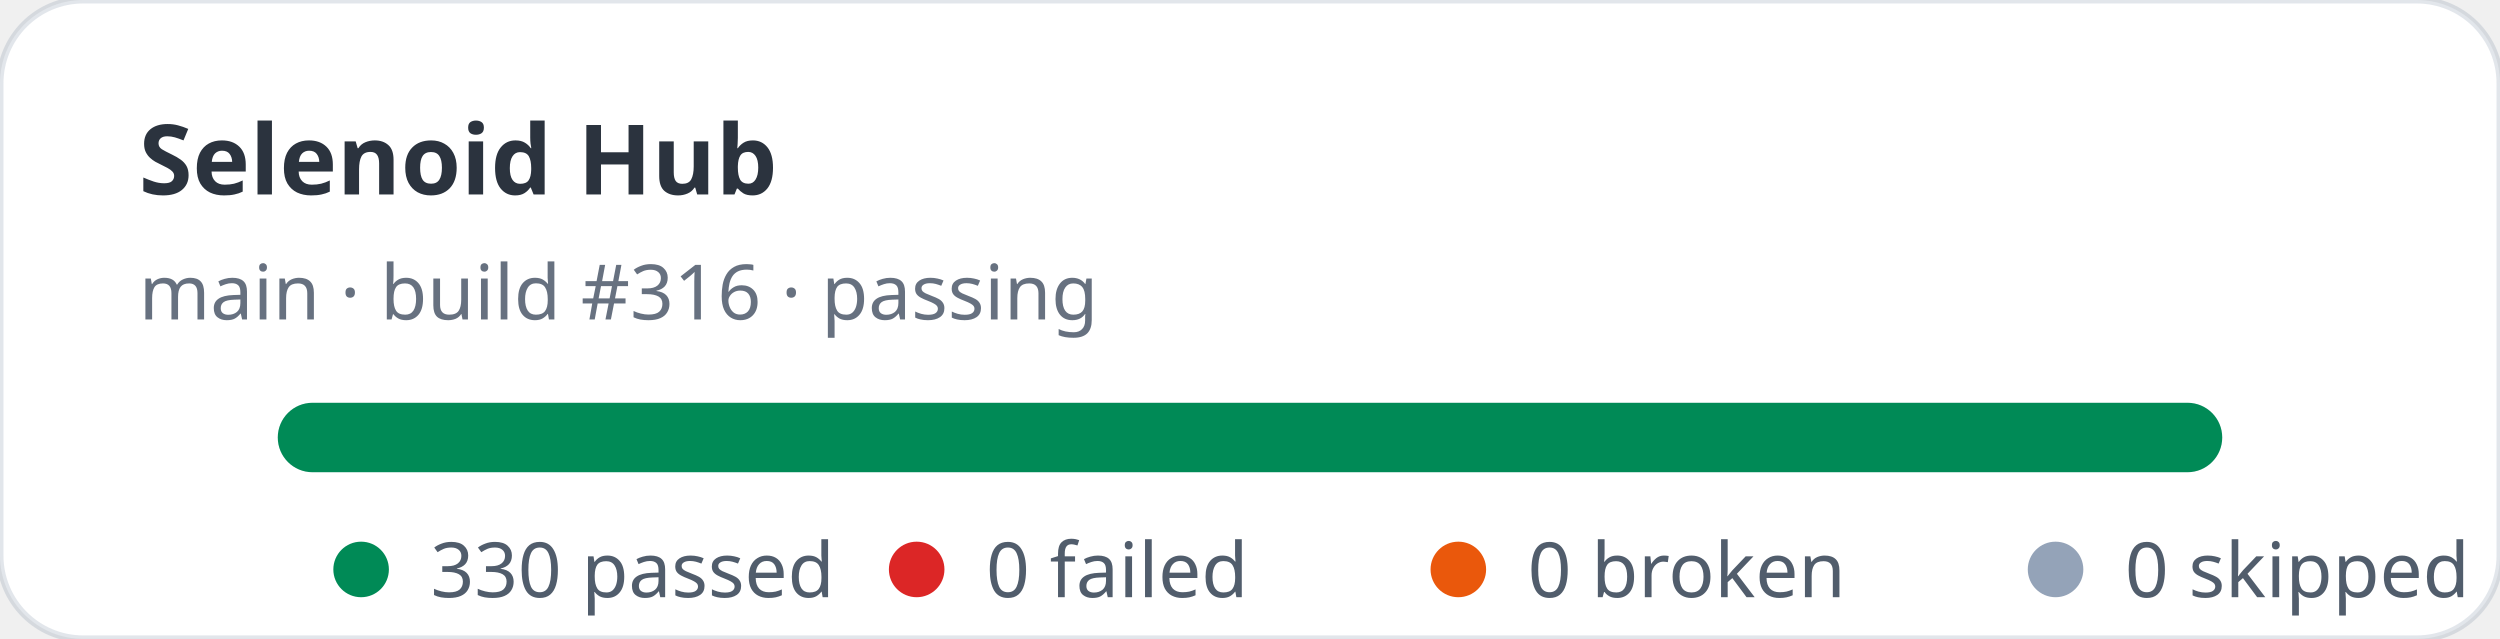
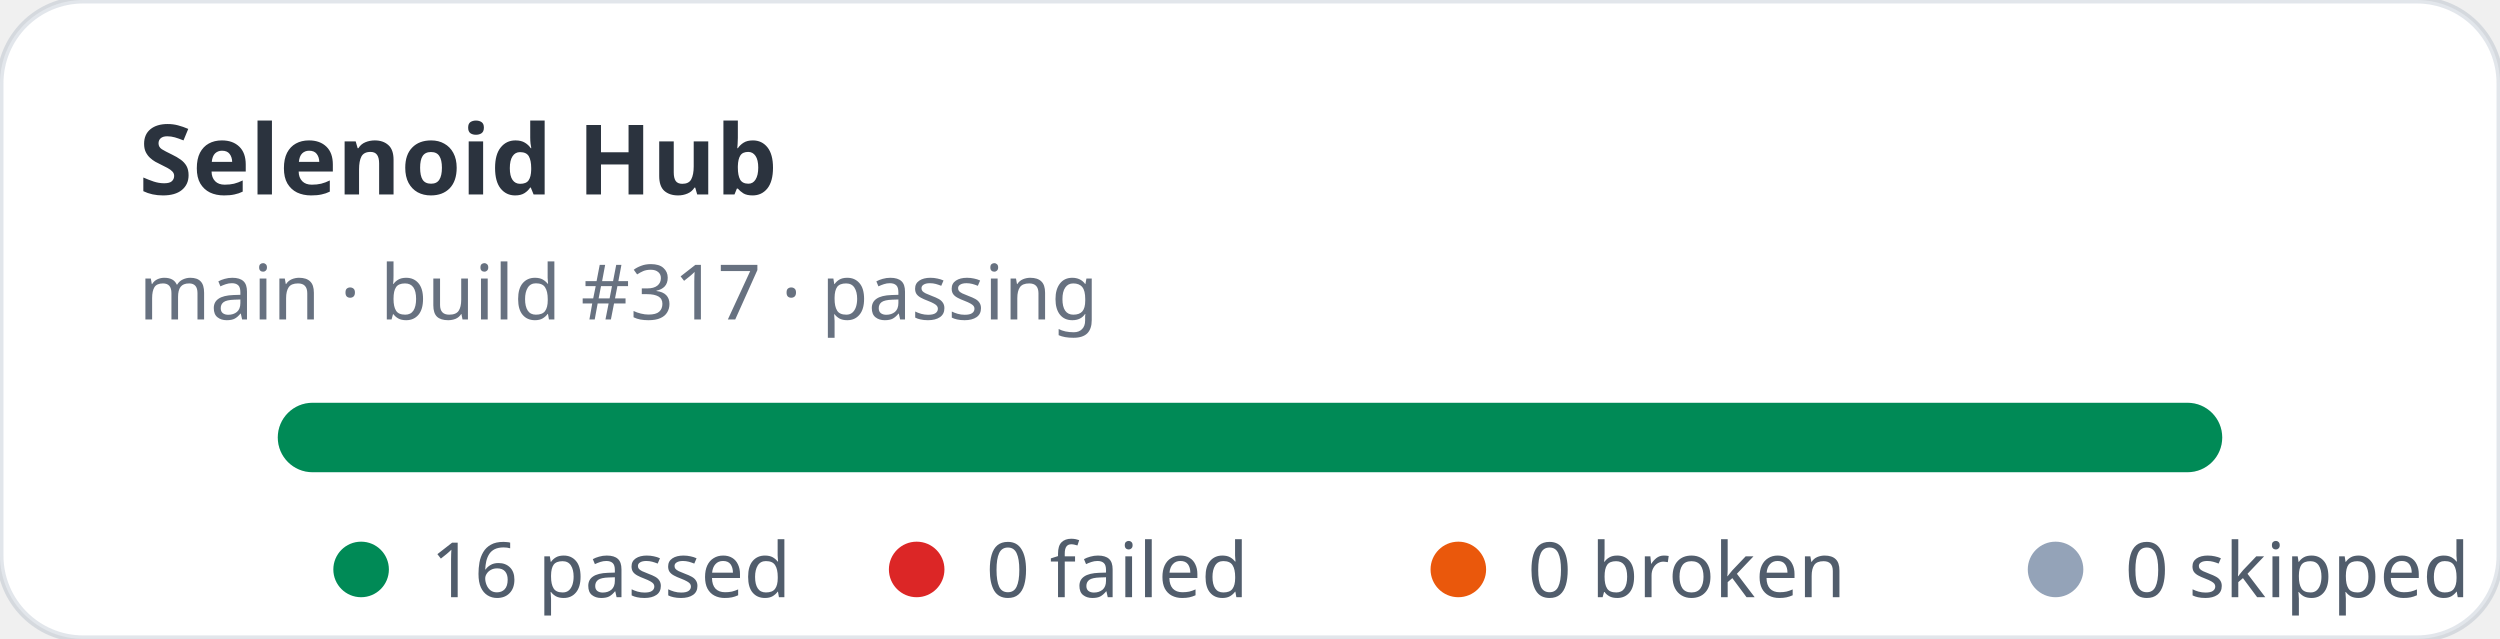
- <svg xmlns="http://www.w3.org/2000/svg" width="360" height="92" viewBox="0 0 360 92" role="img" aria-label="Selenoid Hub stats: 330 passed, 0 failed">
+ <svg xmlns="http://www.w3.org/2000/svg" width="360" height="92" viewBox="0 0 360 92" role="img" aria-label="Selenoid Hub stats: 16 passed, 0 failed">
  <rect width="360" height="92" rx="12" fill="#ffffff" stroke="rgba(11,48,86,0.12)" />
  <text x="20" y="28" fill="rgba(1,10,24,0.83)" font-family="ui-sans-serif,system-ui,sans-serif" font-size="14" font-weight="700">Selenoid Hub</text>
-   <text x="20" y="46" fill="rgba(2,19,44,0.6)" font-family="ui-sans-serif,system-ui,sans-serif" font-size="11">main · build #316 · passing</text>
+   <text x="20" y="46" fill="rgba(2,19,44,0.6)" font-family="ui-sans-serif,system-ui,sans-serif" font-size="11">main · build #317 · passing</text>
  <rect x="40" y="58" width="280" height="10" rx="5" fill="#e2e8f0" />
  <rect x="40" y="58" width="280" height="10" rx="5" fill="#008a56" />
  <g font-family="ui-sans-serif,system-ui,sans-serif" font-size="11" fill="rgba(1,18,40,0.68)">
    <circle cx="52" cy="82" r="4" fill="#008a56" />
-     <text x="62" y="86">330 passed</text>
+     <text x="62" y="86">16 passed</text>
    <circle cx="132" cy="82" r="4" fill="#dc2626" />
    <text x="142" y="86">0 failed</text>
    <circle cx="210" cy="82" r="4" fill="#ea580c" />
    <text x="220" y="86">0 broken</text>
    <circle cx="296" cy="82" r="4" fill="#94a3b8" />
    <text x="306" y="86">0 skipped</text>
  </g>
</svg>
